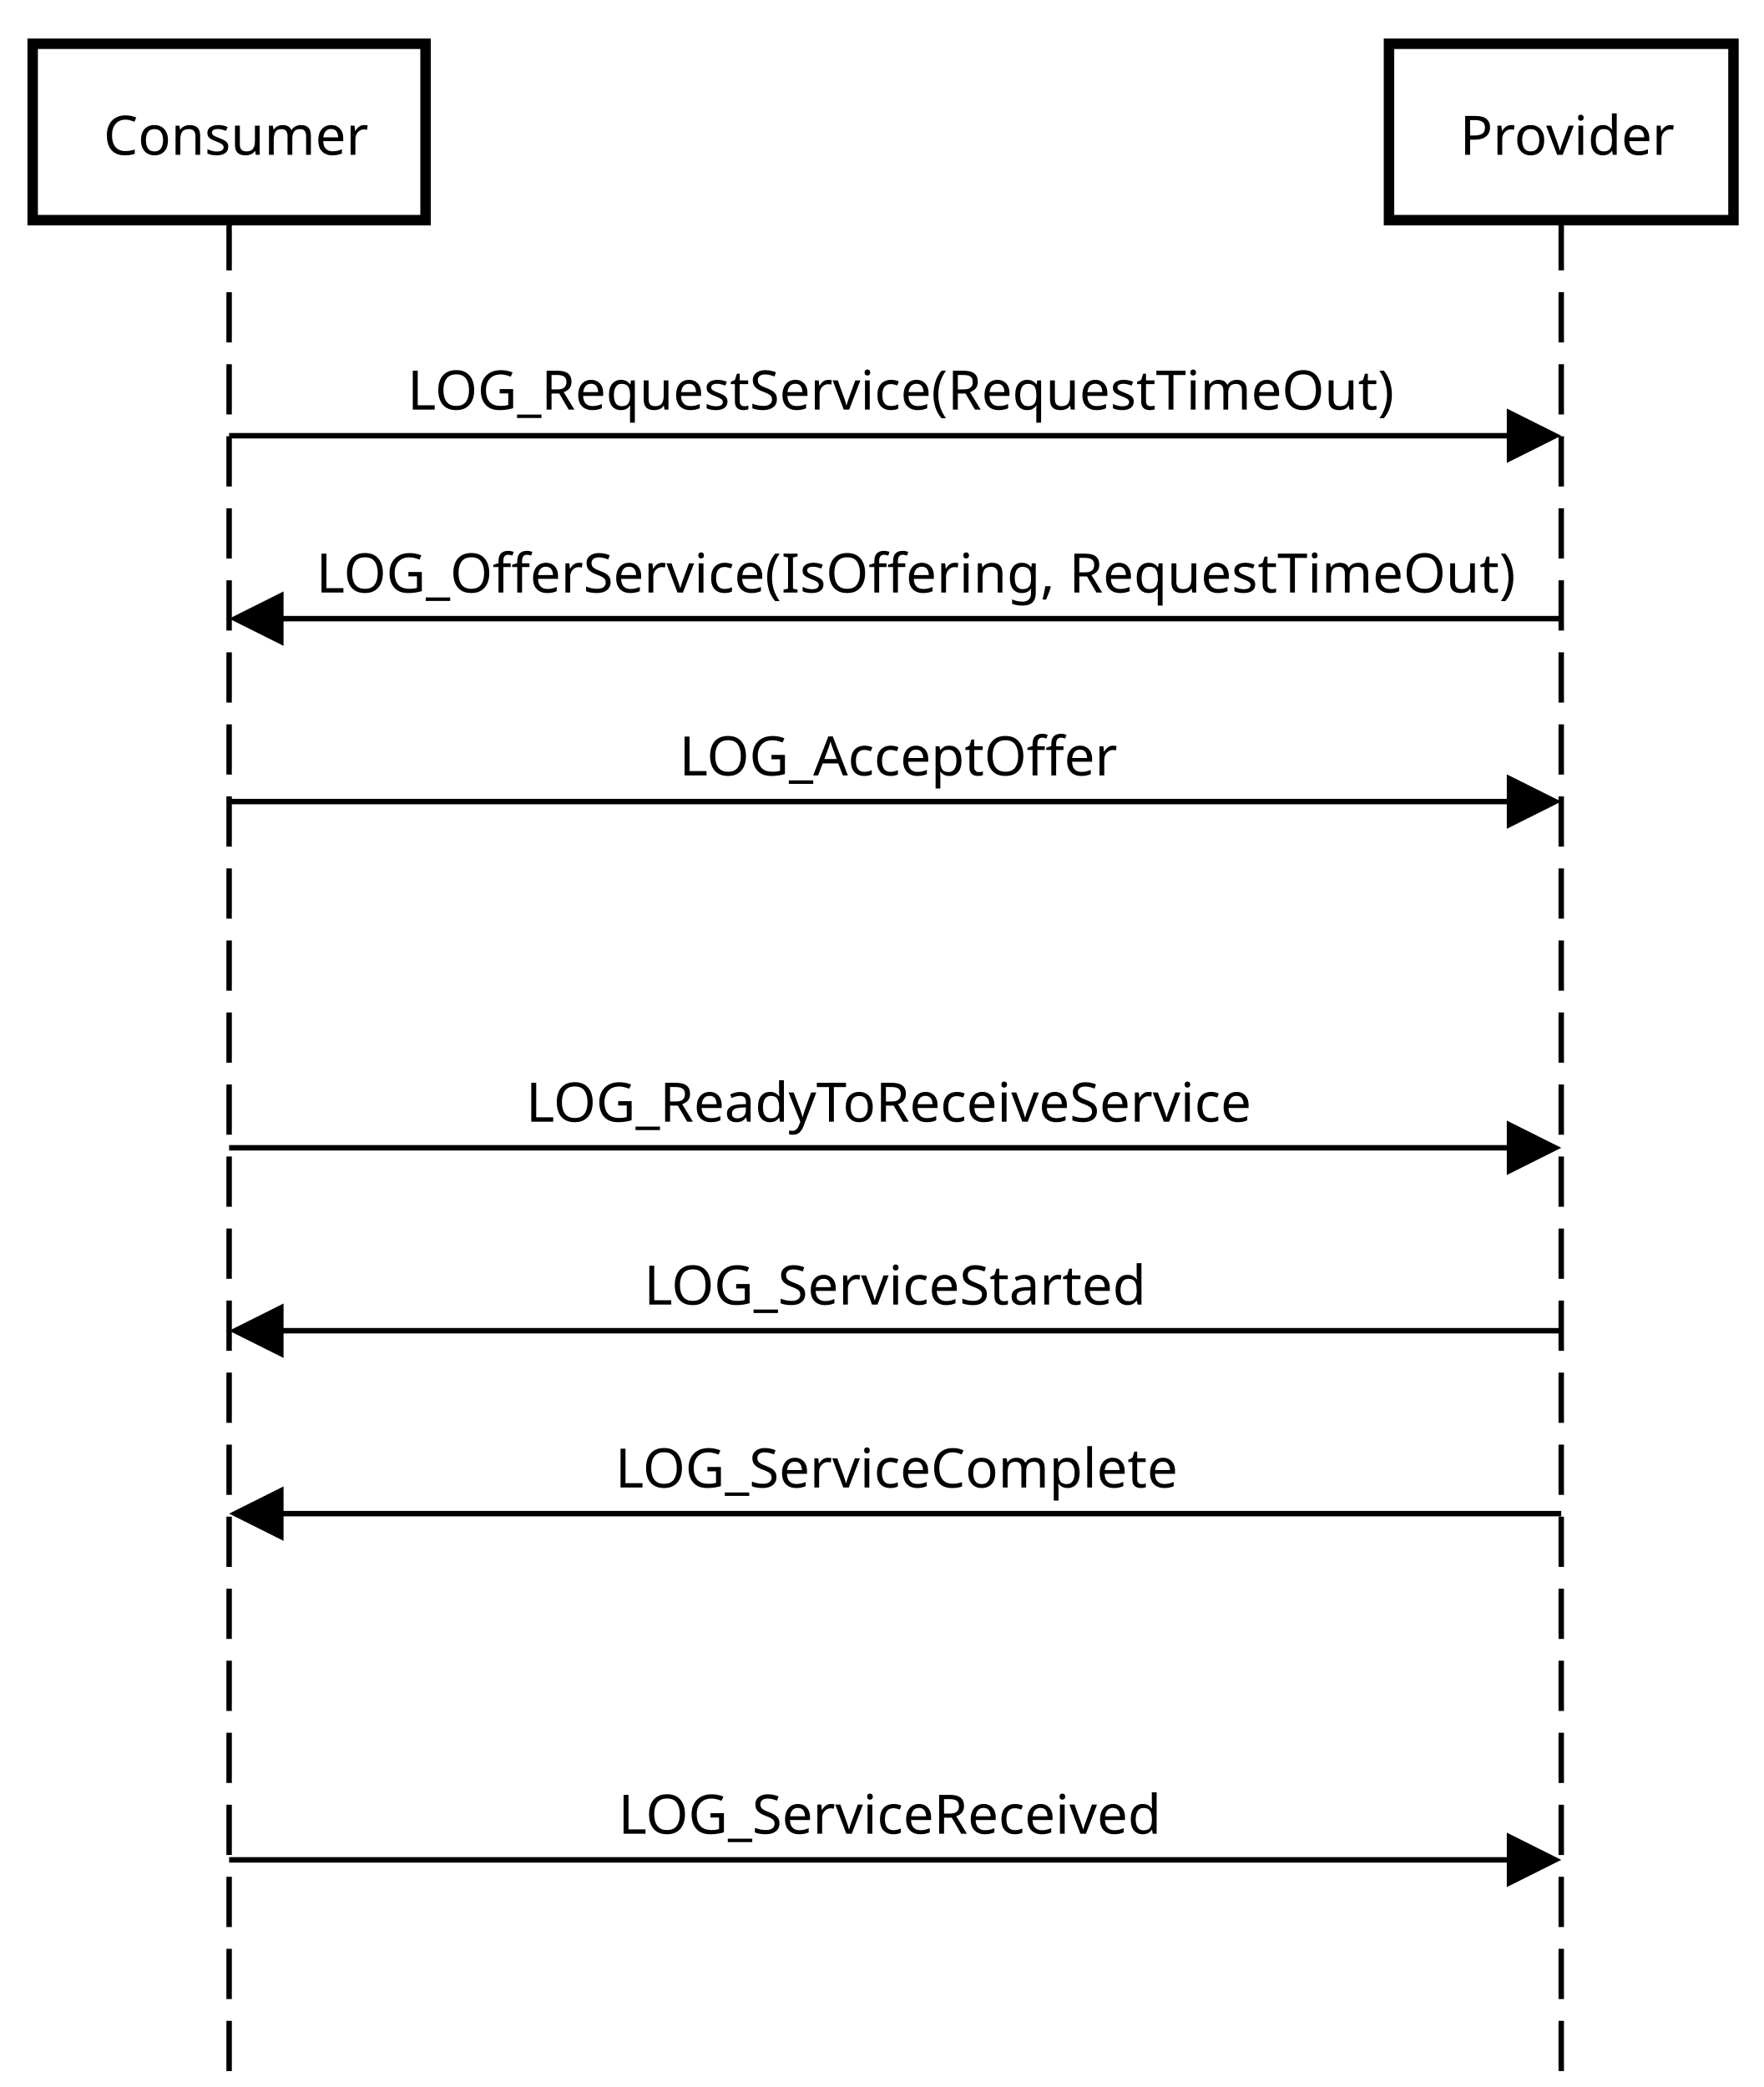
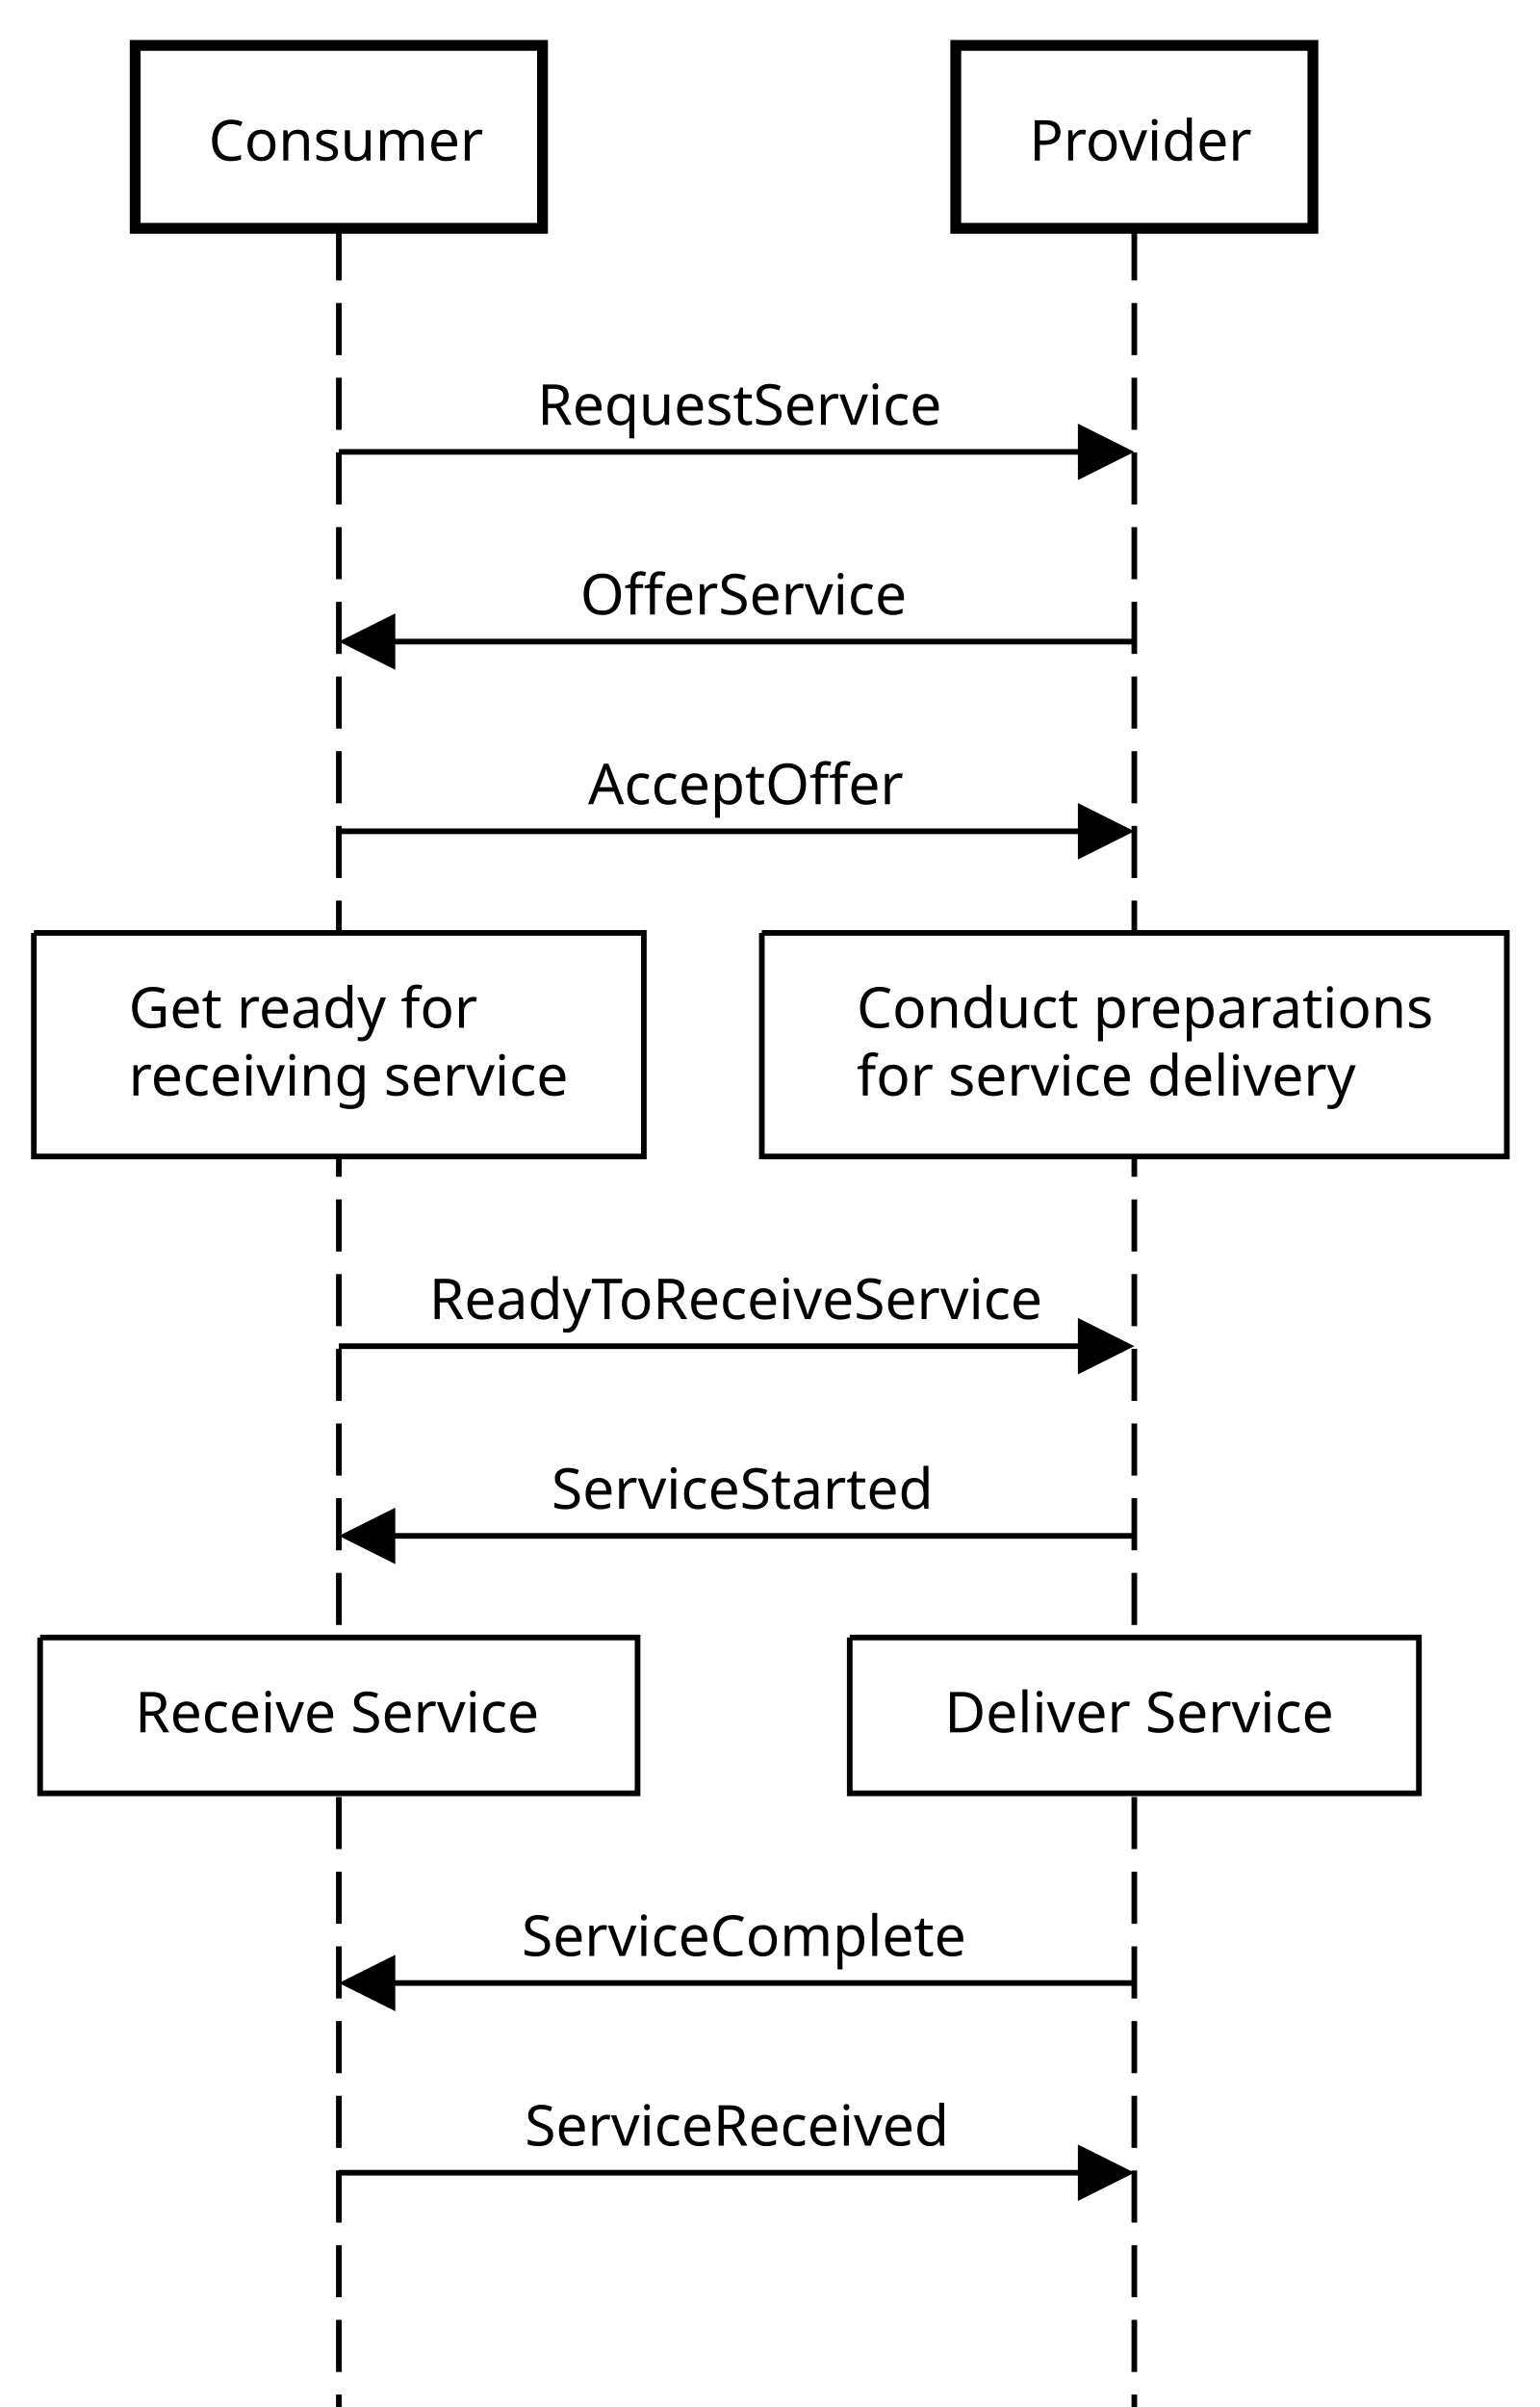
- <svg xmlns="http://www.w3.org/2000/svg" version="1.1" width="475" height="562">
+ <svg xmlns="http://www.w3.org/2000/svg" version="1.1" width="400" height="625">
  <defs />
  <g>
    <g />
    <g />
    <g />
    <g />
    <g />
    <g />
    <g />
+     <g />
+     <g />
+     <g />
+     <g />
+     <g />
+     <g />
    <g>
-       <rect fill="white" stroke="none" x="0" y="0" width="475" height="562" />
+       <rect fill="white" stroke="none" x="0" y="0" width="400" height="625" />
    </g>
    <g />
    <g>
-       <path fill="none" stroke="black" paint-order="fill stroke markers" d=" M 61.695 59.284 L 61.695 562.408" stroke-miterlimit="10" stroke-width="1.466" stroke-dasharray="13.532,5.864" />
-       <path fill="none" stroke="black" paint-order="fill stroke markers" d=" M 420.403 59.284 L 420.403 562.408" stroke-miterlimit="10" stroke-width="1.466" stroke-dasharray="13.532,5.864" />
+       <path fill="none" stroke="black" paint-order="fill stroke markers" d=" M 88.013 59.284 L 88.013 625.739" stroke-miterlimit="10" stroke-width="1.466" stroke-dasharray="13.532,5.864" />
+       <path fill="none" stroke="black" paint-order="fill stroke markers" d=" M 294.631 59.284 L 294.631 625.739" stroke-miterlimit="10" stroke-width="1.466" stroke-dasharray="13.532,5.864" />
    </g>
    <g>
      <path fill="none" stroke="none" />
      <g>
-         <path fill="white" stroke="black" paint-order="fill stroke markers" d=" M 8.796 11.786 L 114.593 11.786 L 114.593 59.284 L 8.796 59.284 L 8.796 11.786 Z" stroke-miterlimit="10" stroke-width="2.815" stroke-dasharray="" />
+         <path fill="white" stroke="black" paint-order="fill stroke markers" d=" M 35.114 11.786 L 140.911 11.786 L 140.911 59.284 L 35.114 59.284 L 35.114 11.786 Z" stroke-miterlimit="10" stroke-width="2.815" stroke-dasharray="" />
      </g>
      <g>
        <g />
-         <text fill="black" stroke="none" font-family="sans-serif" font-size="11pt" font-style="normal" font-weight="normal" text-decoration="normal" x="27.883" y="41.692" text-anchor="start" dominant-baseline="alphabetic">Consumer</text>
+         <text fill="black" stroke="none" font-family="sans-serif" font-size="11pt" font-style="normal" font-weight="normal" text-decoration="normal" x="54.201" y="41.692" text-anchor="start" dominant-baseline="alphabetic">Consumer</text>
      </g>
      <path fill="none" stroke="none" />
      <g>
-         <path fill="white" stroke="black" paint-order="fill stroke markers" d=" M 374.021 11.786 L 466.784 11.786 L 466.784 59.284 L 374.021 59.284 L 374.021 11.786 Z" stroke-miterlimit="10" stroke-width="2.815" stroke-dasharray="" />
+         <path fill="white" stroke="black" paint-order="fill stroke markers" d=" M 248.249 11.786 L 341.012 11.786 L 341.012 59.284 L 248.249 59.284 L 248.249 11.786 Z" stroke-miterlimit="10" stroke-width="2.815" stroke-dasharray="" />
      </g>
      <g>
        <g />
-         <text fill="black" stroke="none" font-family="sans-serif" font-size="11pt" font-style="normal" font-weight="normal" text-decoration="normal" x="393.108" y="41.692" text-anchor="start" dominant-baseline="alphabetic">Provider</text>
+         <text fill="black" stroke="none" font-family="sans-serif" font-size="11pt" font-style="normal" font-weight="normal" text-decoration="normal" x="267.336" y="41.692" text-anchor="start" dominant-baseline="alphabetic">Provider</text>
      </g>
    </g>
    <g>
      <g>
        <g>
-           <rect fill="white" stroke="none" x="107.093" y="94.468" width="267.912" height="22.869" />
+           <rect fill="white" stroke="none" x="136.94" y="94.468" width="108.764" height="22.869" />
        </g>
-         <text fill="black" stroke="none" font-family="sans-serif" font-size="11pt" font-style="normal" font-weight="normal" text-decoration="normal" x="109.732" y="110.3" text-anchor="start" dominant-baseline="alphabetic">LOG_RequestService(RequestTimeOut)</text>
+         <text fill="black" stroke="none" font-family="sans-serif" font-size="11pt" font-style="normal" font-weight="normal" text-decoration="normal" x="139.579" y="110.3" text-anchor="start" dominant-baseline="alphabetic">RequestService</text>
      </g>
      <g>
-         <path fill="none" stroke="black" paint-order="fill stroke markers" d=" M 61.695 117.337 L 417.471 117.337" stroke-miterlimit="10" stroke-width="1.466" stroke-dasharray="" />
-         <g transform="translate(420.4026,117.337) translate(-420.4026,-117.337)">
-           <path fill="black" stroke="none" paint-order="stroke fill markers" d=" M 405.743 110.007 L 420.403 117.337 L 405.743 124.667 Z" />
+         <path fill="none" stroke="black" paint-order="fill stroke markers" d=" M 88.013 117.337 L 291.699 117.337" stroke-miterlimit="10" stroke-width="1.466" stroke-dasharray="" />
+         <g transform="translate(294.6305,117.337) translate(-294.6305,-117.337)">
+           <path fill="black" stroke="none" paint-order="stroke fill markers" d=" M 279.971 110.007 L 294.631 117.337 L 279.971 124.667 Z" />
        </g>
      </g>
      <g>
        <g>
-           <rect fill="white" stroke="none" x="82.512" y="143.725" width="317.074" height="22.869" />
+           <rect fill="white" stroke="none" x="148.078" y="143.725" width="86.487" height="22.869" />
        </g>
-         <text fill="black" stroke="none" font-family="sans-serif" font-size="11pt" font-style="normal" font-weight="normal" text-decoration="normal" x="85.15" y="159.557" text-anchor="start" dominant-baseline="alphabetic">LOG_OfferService(IsOffering, RequestTimeOut)</text>
+         <text fill="black" stroke="none" font-family="sans-serif" font-size="11pt" font-style="normal" font-weight="normal" text-decoration="normal" x="150.717" y="159.557" text-anchor="start" dominant-baseline="alphabetic">OfferService</text>
      </g>
      <g>
-         <path fill="none" stroke="black" paint-order="fill stroke markers" d=" M 420.403 166.594 L 64.627 166.594" stroke-miterlimit="10" stroke-width="1.466" stroke-dasharray="" />
-         <g transform="translate(61.69466,166.5939) translate(-61.69466,-166.5939)">
-           <path fill="black" stroke="none" paint-order="stroke fill markers" d=" M 76.354 159.264 L 61.695 166.594 L 76.354 173.924 Z" />
+         <path fill="none" stroke="black" paint-order="fill stroke markers" d=" M 294.631 166.594 L 90.945 166.594" stroke-miterlimit="10" stroke-width="1.466" stroke-dasharray="" />
+         <g transform="translate(88.0127,166.5939) translate(-88.0127,-166.5939)">
+           <path fill="black" stroke="none" paint-order="stroke fill markers" d=" M 102.673 159.264 L 88.013 166.594 L 102.673 173.924 Z" />
        </g>
      </g>
      <g>
        <g>
-           <rect fill="white" stroke="none" x="180.282" y="192.982" width="121.534" height="22.869" />
+           <rect fill="white" stroke="none" x="150.111" y="192.982" width="82.421" height="22.869" />
        </g>
-         <text fill="black" stroke="none" font-family="sans-serif" font-size="11pt" font-style="normal" font-weight="normal" text-decoration="normal" x="182.921" y="208.814" text-anchor="start" dominant-baseline="alphabetic">LOG_AcceptOffer</text>
+         <text fill="black" stroke="none" font-family="sans-serif" font-size="11pt" font-style="normal" font-weight="normal" text-decoration="normal" x="152.75" y="208.814" text-anchor="start" dominant-baseline="alphabetic">AcceptOffer</text>
      </g>
      <g>
-         <path fill="none" stroke="black" paint-order="fill stroke markers" d=" M 61.695 215.851 L 417.471 215.851" stroke-miterlimit="10" stroke-width="1.466" stroke-dasharray="" />
-         <g transform="translate(420.4026,215.8509) translate(-420.4026,-215.8509)">
-           <path fill="black" stroke="none" paint-order="stroke fill markers" d=" M 405.743 208.521 L 420.403 215.851 L 405.743 223.181 Z" />
+         <path fill="none" stroke="black" paint-order="fill stroke markers" d=" M 88.013 215.851 L 291.699 215.851" stroke-miterlimit="10" stroke-width="1.466" stroke-dasharray="" />
+         <g transform="translate(294.6305,215.8509) translate(-294.6305,-215.8509)">
+           <path fill="black" stroke="none" paint-order="stroke fill markers" d=" M 279.971 208.521 L 294.631 215.851 L 279.971 223.181 Z" />
+         </g>
+       </g>
+       <path fill="white" stroke="black" paint-order="fill stroke markers" d=" M 8.796 242.238 L 167.23 242.238 L 167.23 300.291 L 8.796 300.291 L 8.796 242.238" stroke-miterlimit="10" stroke-width="1.466" stroke-dasharray="" />
+       <g>
+         <text fill="black" stroke="none" font-family="sans-serif" font-size="11pt" font-style="normal" font-weight="normal" text-decoration="normal" x="33.424" y="266.867" text-anchor="start" dominant-baseline="alphabetic">Get ready for</text>
+         <text fill="black" stroke="none" font-family="sans-serif" font-size="11pt" font-style="normal" font-weight="normal" text-decoration="normal" x="33.424" y="284.459" text-anchor="start" dominant-baseline="alphabetic">receiving service</text>
+       </g>
+       <path fill="white" stroke="black" paint-order="fill stroke markers" d=" M 197.88 242.238 L 391.381 242.238 L 391.381 300.291 L 197.88 300.291 L 197.88 242.238" stroke-miterlimit="10" stroke-width="1.466" stroke-dasharray="" />
+       <g>
+         <text fill="black" stroke="none" font-family="sans-serif" font-size="11pt" font-style="normal" font-weight="normal" text-decoration="normal" x="222.508" y="266.867" text-anchor="start" dominant-baseline="alphabetic">Conduct preparations </text>
+         <text fill="black" stroke="none" font-family="sans-serif" font-size="11pt" font-style="normal" font-weight="normal" text-decoration="normal" x="222.508" y="284.459" text-anchor="start" dominant-baseline="alphabetic">for service delivery</text>
+       </g>
+       <g>
+         <g>
+           <rect fill="white" stroke="none" x="108.83" y="326.679" width="164.984" height="22.869" />
+         </g>
+         <text fill="black" stroke="none" font-family="sans-serif" font-size="11pt" font-style="normal" font-weight="normal" text-decoration="normal" x="111.468" y="342.512" text-anchor="start" dominant-baseline="alphabetic">ReadyToReceiveService</text>
+       </g>
+       <g>
+         <path fill="none" stroke="black" paint-order="fill stroke markers" d=" M 88.013 349.548 L 291.699 349.548" stroke-miterlimit="10" stroke-width="1.466" stroke-dasharray="" />
+         <g transform="translate(294.6305,349.5482) translate(-294.6305,-349.5482)">
+           <path fill="black" stroke="none" paint-order="stroke fill markers" d=" M 279.971 342.218 L 294.631 349.548 L 279.971 356.878 Z" />
        </g>
      </g>
      <g>
        <g>
-           <rect fill="white" stroke="none" x="139" y="286.218" width="204.096" height="22.869" />
+           <rect fill="white" stroke="none" x="140.608" y="375.936" width="101.426" height="22.869" />
        </g>
-         <text fill="black" stroke="none" font-family="sans-serif" font-size="11pt" font-style="normal" font-weight="normal" text-decoration="normal" x="141.639" y="302.05" text-anchor="start" dominant-baseline="alphabetic">LOG_ReadyToReceiveService</text>
+         <text fill="black" stroke="none" font-family="sans-serif" font-size="11pt" font-style="normal" font-weight="normal" text-decoration="normal" x="143.247" y="391.768" text-anchor="start" dominant-baseline="alphabetic">ServiceStarted</text>
      </g>
      <g>
-         <path fill="none" stroke="black" paint-order="fill stroke markers" d=" M 61.695 309.087 L 417.471 309.087" stroke-miterlimit="10" stroke-width="1.466" stroke-dasharray="" />
-         <g transform="translate(420.4026,309.0872) translate(-420.4026,-309.0872)">
-           <path fill="black" stroke="none" paint-order="stroke fill markers" d=" M 405.743 301.757 L 420.403 309.087 L 405.743 316.417 Z" />
+         <path fill="none" stroke="black" paint-order="fill stroke markers" d=" M 294.631 398.805 L 90.945 398.805" stroke-miterlimit="10" stroke-width="1.466" stroke-dasharray="" />
+         <g transform="translate(88.0127,398.8051) translate(-88.0127,-398.8051)">
+           <path fill="black" stroke="none" paint-order="stroke fill markers" d=" M 102.673 391.475 L 88.013 398.805 L 102.673 406.135 Z" />
+         </g>
+       </g>
+       <path fill="white" stroke="black" paint-order="fill stroke markers" d=" M 10.424 425.193 L 165.601 425.193 L 165.601 465.654 L 10.424 465.654 L 10.424 425.193" stroke-miterlimit="10" stroke-width="1.466" stroke-dasharray="" />
+       <g>
+         <text fill="black" stroke="none" font-family="sans-serif" font-size="11pt" font-style="normal" font-weight="normal" text-decoration="normal" x="35.053" y="449.821" text-anchor="start" dominant-baseline="alphabetic">Receive Service</text>
+       </g>
+       <path fill="white" stroke="black" paint-order="fill stroke markers" d=" M 220.714 425.193 L 368.547 425.193 L 368.547 465.654 L 220.714 465.654 L 220.714 425.193" stroke-miterlimit="10" stroke-width="1.466" stroke-dasharray="" />
+       <g>
+         <text fill="black" stroke="none" font-family="sans-serif" font-size="11pt" font-style="normal" font-weight="normal" text-decoration="normal" x="245.343" y="449.821" text-anchor="start" dominant-baseline="alphabetic">Deliver Service</text>
+       </g>
+       <g>
+         <g>
+           <rect fill="white" stroke="none" x="132.87" y="492.041" width="116.902" height="22.869" />
+         </g>
+         <text fill="black" stroke="none" font-family="sans-serif" font-size="11pt" font-style="normal" font-weight="normal" text-decoration="normal" x="135.509" y="507.874" text-anchor="start" dominant-baseline="alphabetic">ServiceComplete</text>
+       </g>
+       <g>
+         <path fill="none" stroke="black" paint-order="fill stroke markers" d=" M 294.631 514.911 L 90.945 514.911" stroke-miterlimit="10" stroke-width="1.466" stroke-dasharray="" />
+         <g transform="translate(88.0127,514.9107) translate(-88.0127,-514.9107)">
+           <path fill="black" stroke="none" paint-order="stroke fill markers" d=" M 102.673 507.581 L 88.013 514.911 L 102.673 522.241 Z" />
        </g>
      </g>
      <g>
        <g>
-           <rect fill="white" stroke="none" x="170.779" y="335.475" width="140.539" height="22.869" />
+           <rect fill="white" stroke="none" x="133.683" y="541.298" width="115.277" height="22.869" />
        </g>
-         <text fill="black" stroke="none" font-family="sans-serif" font-size="11pt" font-style="normal" font-weight="normal" text-decoration="normal" x="173.418" y="351.307" text-anchor="start" dominant-baseline="alphabetic">LOG_ServiceStarted</text>
+         <text fill="black" stroke="none" font-family="sans-serif" font-size="11pt" font-style="normal" font-weight="normal" text-decoration="normal" x="136.322" y="557.131" text-anchor="start" dominant-baseline="alphabetic">ServiceReceived</text>
      </g>
      <g>
-         <path fill="none" stroke="black" paint-order="fill stroke markers" d=" M 420.403 358.344 L 64.627 358.344" stroke-miterlimit="10" stroke-width="1.466" stroke-dasharray="" />
-         <g transform="translate(61.69466,358.3441) translate(-61.69466,-358.3441)">
-           <path fill="black" stroke="none" paint-order="stroke fill markers" d=" M 76.354 351.014 L 61.695 358.344 L 76.354 365.674 Z" />
-         </g>
-       </g>
-       <g>
-         <g>
-           <rect fill="white" stroke="none" x="163.041" y="384.732" width="156.015" height="22.869" />
-         </g>
-         <text fill="black" stroke="none" font-family="sans-serif" font-size="11pt" font-style="normal" font-weight="normal" text-decoration="normal" x="165.68" y="400.564" text-anchor="start" dominant-baseline="alphabetic">LOG_ServiceComplete</text>
-       </g>
-       <g>
-         <path fill="none" stroke="black" paint-order="fill stroke markers" d=" M 420.403 407.601 L 64.627 407.601" stroke-miterlimit="10" stroke-width="1.466" stroke-dasharray="" />
-         <g transform="translate(61.69466,407.601) translate(-61.69466,-407.601)">
-           <path fill="black" stroke="none" paint-order="stroke fill markers" d=" M 76.354 400.271 L 61.695 407.601 L 76.354 414.931 Z" />
-         </g>
-       </g>
-       <g>
-         <g>
-           <rect fill="white" stroke="none" x="163.854" y="477.968" width="154.39" height="22.869" />
-         </g>
-         <text fill="black" stroke="none" font-family="sans-serif" font-size="11pt" font-style="normal" font-weight="normal" text-decoration="normal" x="166.492" y="493.801" text-anchor="start" dominant-baseline="alphabetic">LOG_ServiceReceived</text>
-       </g>
-       <g>
-         <path fill="none" stroke="black" paint-order="fill stroke markers" d=" M 61.695 500.837 L 417.471 500.837" stroke-miterlimit="10" stroke-width="1.466" stroke-dasharray="" />
-         <g transform="translate(420.4026,500.8373) translate(-420.4026,-500.8373)">
-           <path fill="black" stroke="none" paint-order="stroke fill markers" d=" M 405.743 493.507 L 420.403 500.837 L 405.743 508.167 Z" />
+         <path fill="none" stroke="black" paint-order="fill stroke markers" d=" M 88.013 564.168 L 291.699 564.168" stroke-miterlimit="10" stroke-width="1.466" stroke-dasharray="" />
+         <g transform="translate(294.6305,564.1677) translate(-294.6305,-564.1677)">
+           <path fill="black" stroke="none" paint-order="stroke fill markers" d=" M 279.971 556.838 L 294.631 564.168 L 279.971 571.498 Z" />
        </g>
      </g>
    </g>
    <g />
    <g />
  </g>
</svg>
